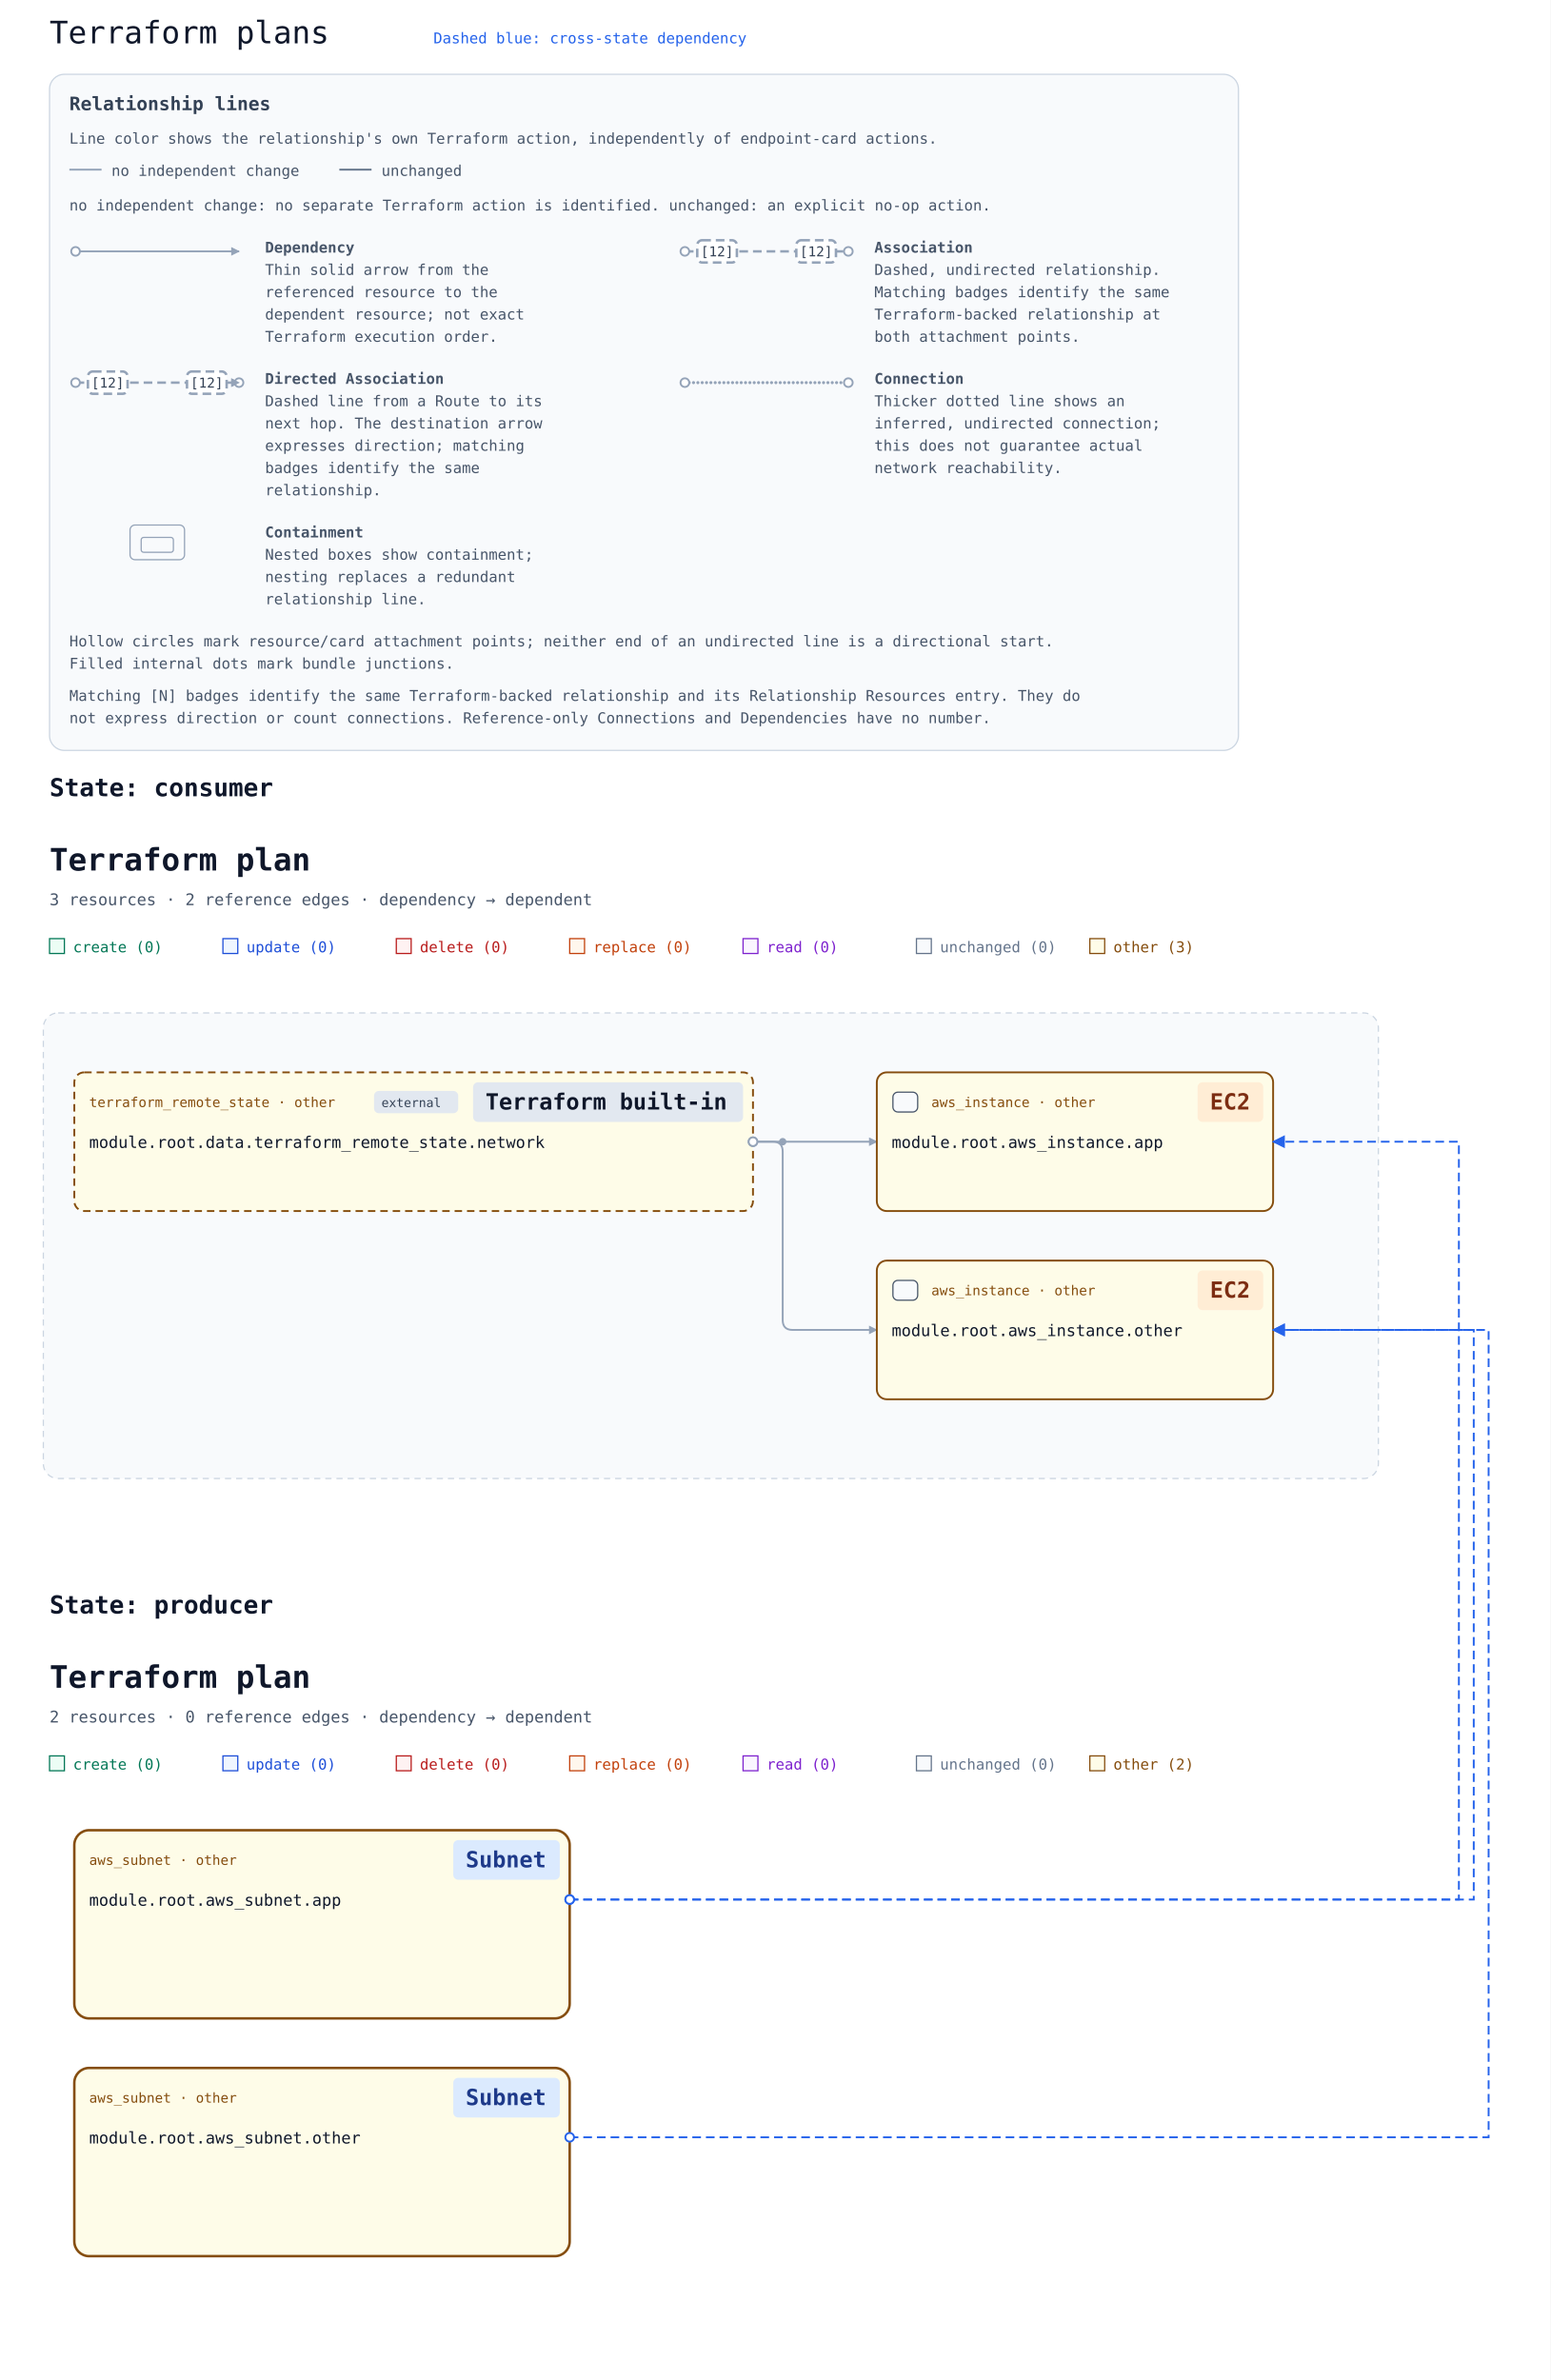
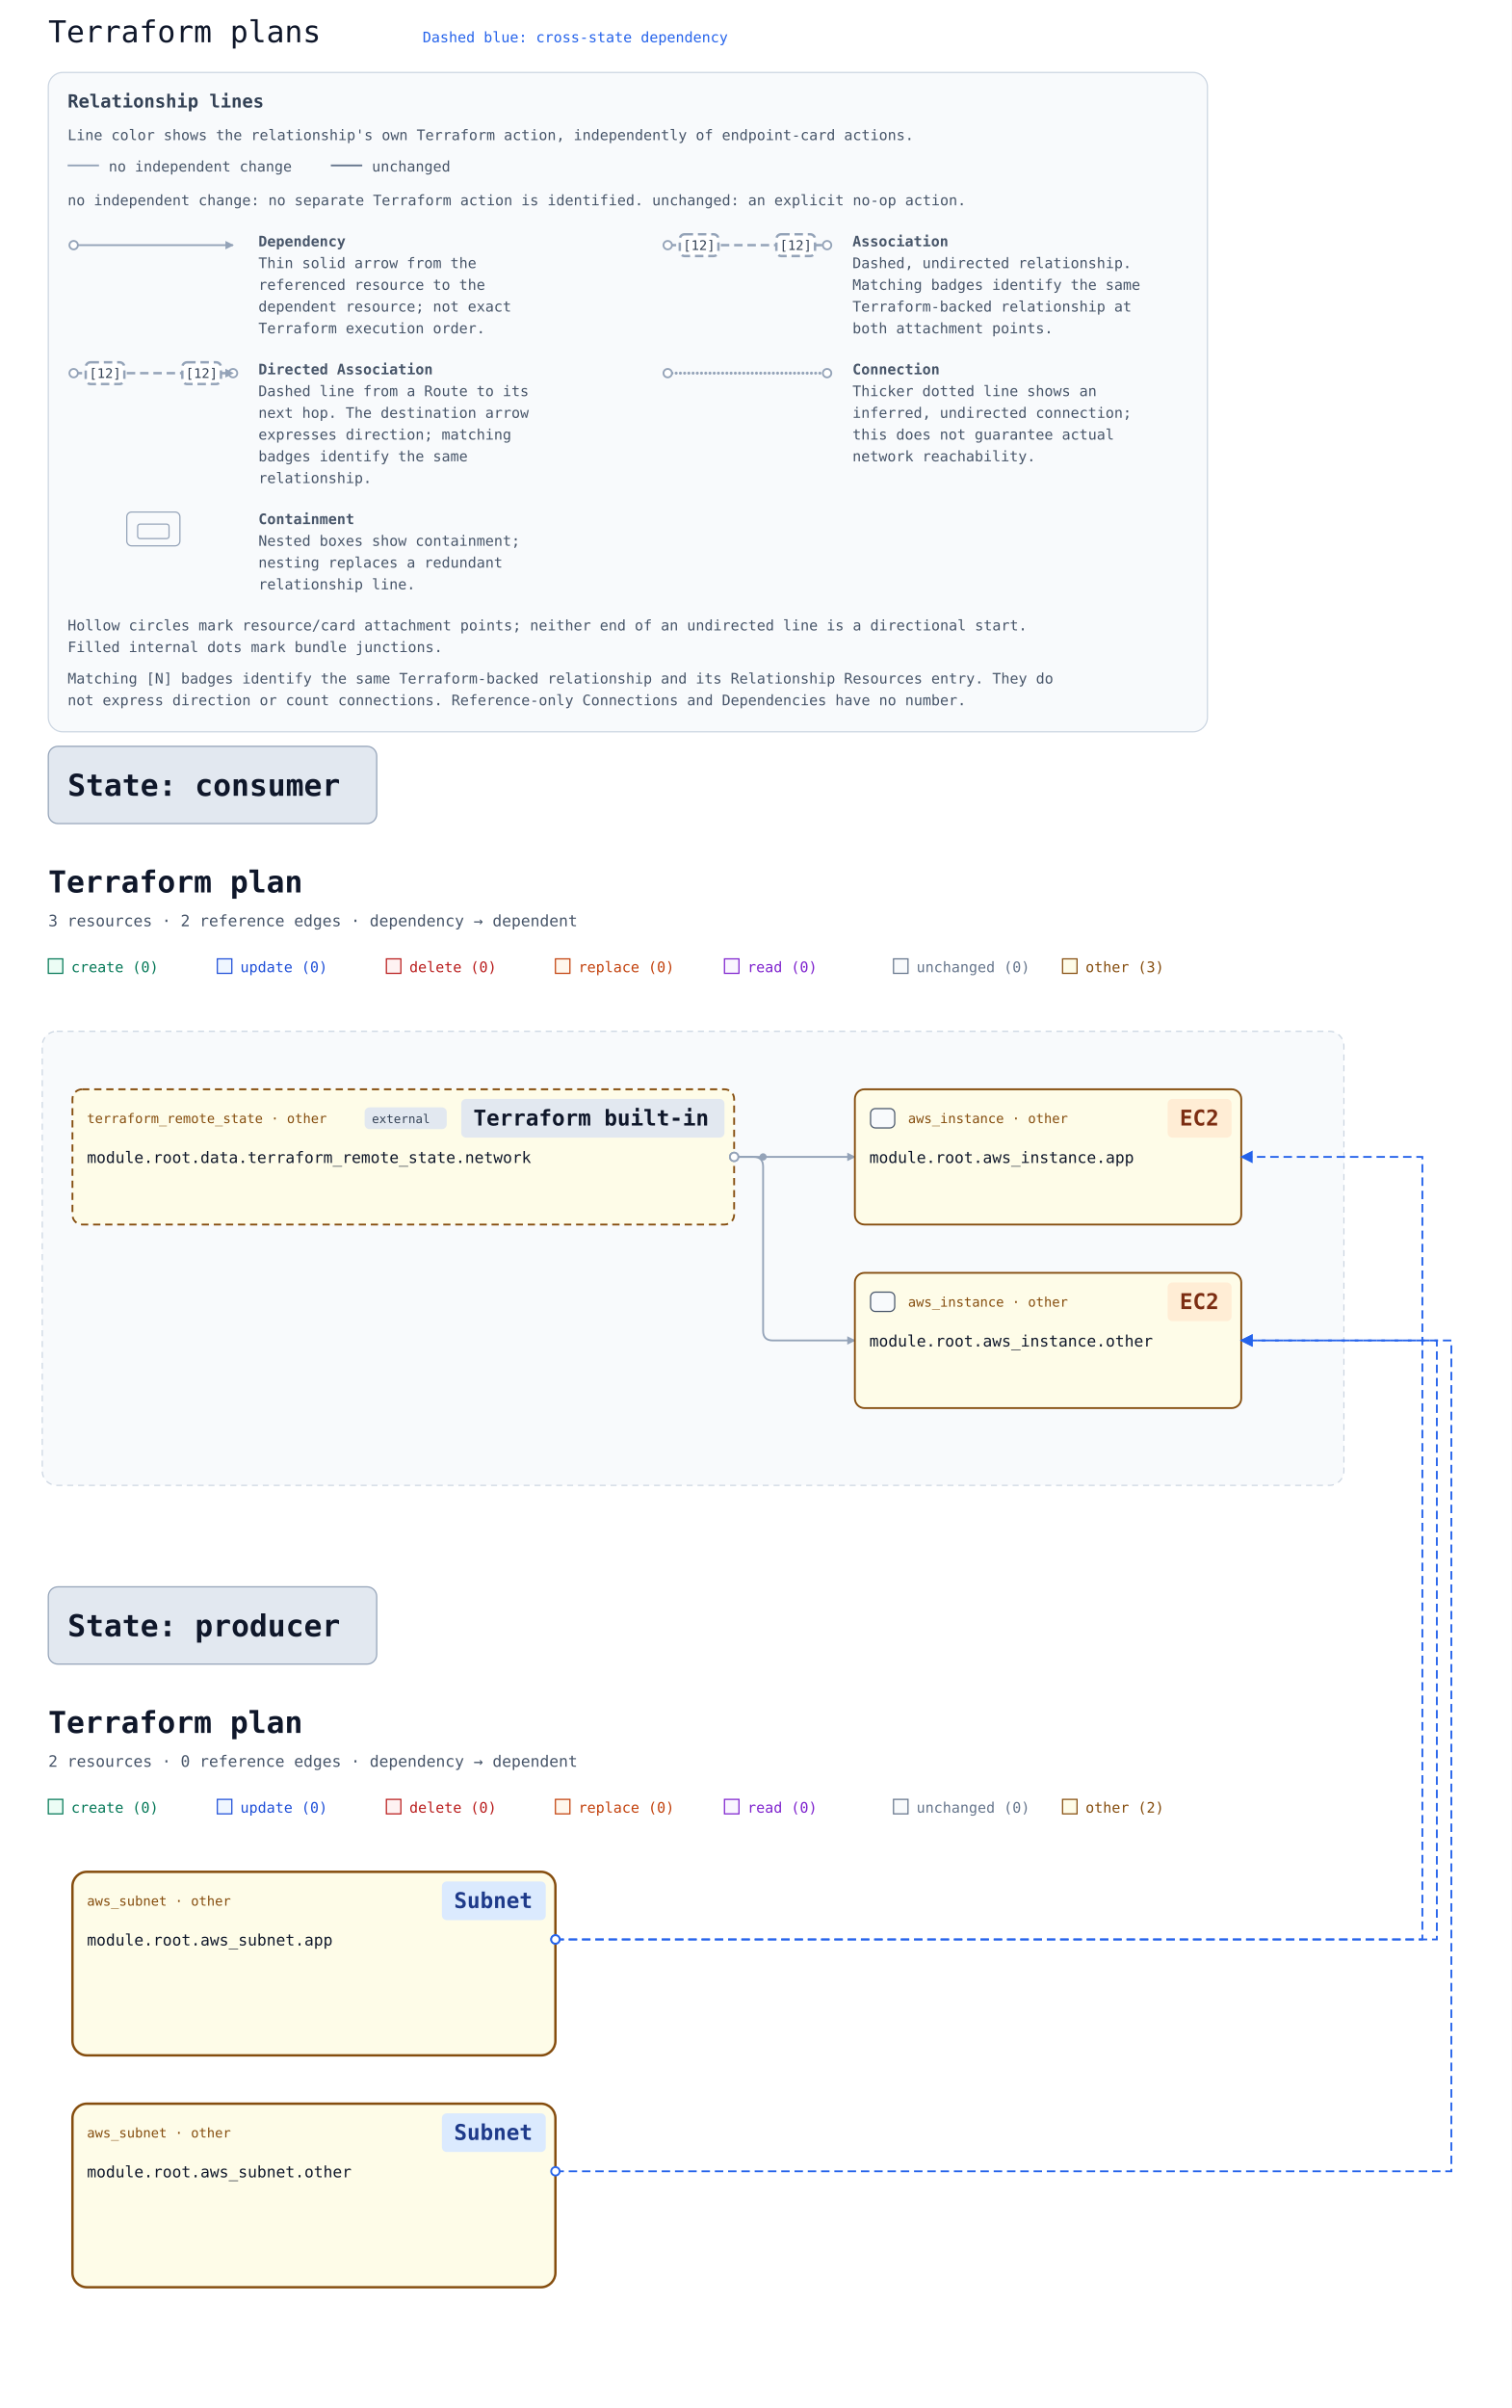
- <svg xmlns="http://www.w3.org/2000/svg" width="1252" height="1922" viewBox="0 0 1252 1922" font-family="ui-monospace, Consolas, monospace" role="img" aria-labelledby="multi-title multi-description">
+ <svg xmlns="http://www.w3.org/2000/svg" width="1252" height="1994" viewBox="0 0 1252 1994" font-family="ui-monospace, Consolas, monospace" role="img" aria-labelledby="multi-title multi-description">
  <rect width="100%" height="100%" fill="#ffffff" />
  <text x="40" y="35" font-family="ui-monospace, Consolas, monospace" font-size="25" fill="#0f172a">Terraform plans</text>
  <defs>
    <marker id="arrow" viewBox="0 0 10 10" refX="9" refY="5" markerWidth="7" markerHeight="7" markerUnits="userSpaceOnUse" orient="auto-start-reverse">
      <path d="M 0 0 L 10 5 L 0 10 z" fill="#94a3b8" />
    </marker>
  </defs>
  <g id="relationship-legend" font-size="12" fill="#475569" transform="translate(40 60)">
    <rect width="960" height="546" rx="12" fill="#f8fafc" stroke="#cbd5e1" />
    <text x="16" y="29" font-size="15" font-weight="700" fill="#334155">Relationship lines</text>
    <text x="16" y="56">Line color shows the relationship's own Terraform action, independently of endpoint-card actions.</text>
    <path data-legend-action="none" d="M 16 77 H 42" fill="none" stroke="#94a3b8" stroke-width="1.5" />
    <text x="50" y="82">no independent change</text>
    <path data-legend-action="unchanged" d="M 234 77 H 260" fill="none" stroke="#64748b" stroke-width="1.5" />
    <text x="268" y="82">unchanged</text>
    <text x="16" y="110">no independent change: no separate Terraform action is identified. unchanged: an explicit no-op action.</text>
    <g data-legend-entry="dependency" transform="translate(0 132)">
      <g data-legend-sample="dependency">
        <path data-legend-kind="dependency" data-directionality="directed" d="M 21 11 H 153" fill="none" stroke="#94a3b8" stroke-width="1.5" marker-end="url(#arrow)" />
        <circle data-legend-endpoint="source" cx="21" cy="11" r="3.5" fill="#ffffff" stroke="#94a3b8" stroke-width="1.5" />
      </g>
      <text x="174" y="12" font-weight="700">Dependency</text>
      <text x="174" y="30">Thin solid arrow from the</text>
      <text x="174" y="48">referenced resource to the</text>
      <text x="174" y="66">dependent resource; not exact</text>
      <text x="174" y="84">Terraform execution order.</text>
    </g>
    <g data-legend-entry="association" transform="translate(492 132)">
      <g data-legend-sample="association">
        <path data-legend-kind="association" data-directionality="undirected" d="M 21 11 H 153" fill="none" stroke="#94a3b8" stroke-width="2" stroke-dasharray="7 4" />
        <circle data-legend-endpoint="source" cx="21" cy="11" r="3.5" fill="#ffffff" stroke="#94a3b8" stroke-width="1.5" />
        <circle data-legend-endpoint="target" cx="153" cy="11" r="3.5" fill="#ffffff" stroke="#94a3b8" stroke-width="1.5" />
        <g data-legend-badge="source">
          <rect x="31" y="2" width="32" height="18" rx="4" fill="#ffffff" stroke="#94a3b8" stroke-width="2" stroke-dasharray="7 4" />
          <text x="47" y="15" text-anchor="middle" font-size="11" fill="#334155">[12]</text>
        </g>
        <g data-legend-badge="target">
          <rect x="111" y="2" width="32" height="18" rx="4" fill="#ffffff" stroke="#94a3b8" stroke-width="2" stroke-dasharray="7 4" />
          <text x="127" y="15" text-anchor="middle" font-size="11" fill="#334155">[12]</text>
        </g>
      </g>
      <text x="174" y="12" font-weight="700">Association</text>
      <text x="174" y="30">Dashed, undirected relationship.</text>
      <text x="174" y="48">Matching badges identify the same</text>
      <text x="174" y="66">Terraform-backed relationship at</text>
      <text x="174" y="84">both attachment points.</text>
    </g>
    <g data-legend-entry="directed-association" transform="translate(0 238)">
      <g data-legend-sample="directed-association">
        <path data-legend-kind="directed-association" data-directionality="directed" d="M 21 11 H 153" fill="none" stroke="#94a3b8" stroke-width="2" stroke-dasharray="7 4" marker-end="url(#arrow)" />
        <circle data-legend-endpoint="source" cx="21" cy="11" r="3.5" fill="#ffffff" stroke="#94a3b8" stroke-width="1.5" />
        <circle data-legend-endpoint="target" cx="153" cy="11" r="3.5" fill="#ffffff" stroke="#94a3b8" stroke-width="1.5" />
        <path data-legend-arrow="true" d="M 146.7 7.5 L 153.7 11 L 146.7 14.5 Z" fill="#94a3b8" />
        <g data-legend-badge="source">
          <rect x="31" y="2" width="32" height="18" rx="4" fill="#ffffff" stroke="#94a3b8" stroke-width="2" stroke-dasharray="7 4" />
          <text x="47" y="15" text-anchor="middle" font-size="11" fill="#334155">[12]</text>
        </g>
        <g data-legend-badge="target">
          <rect x="111" y="2" width="32" height="18" rx="4" fill="#ffffff" stroke="#94a3b8" stroke-width="2" stroke-dasharray="7 4" />
          <text x="127" y="15" text-anchor="middle" font-size="11" fill="#334155">[12]</text>
        </g>
      </g>
      <text x="174" y="12" font-weight="700">Directed Association</text>
      <text x="174" y="30">Dashed line from a Route to its</text>
      <text x="174" y="48">next hop. The destination arrow</text>
      <text x="174" y="66">expresses direction; matching</text>
      <text x="174" y="84">badges identify the same</text>
      <text x="174" y="102">relationship.</text>
    </g>
    <g data-legend-entry="connection" transform="translate(492 238)">
      <g data-legend-sample="connection">
        <path data-legend-kind="connection" data-directionality="undirected" d="M 21 11 H 153" fill="none" stroke="#94a3b8" stroke-width="2.5" stroke-dasharray="0 3.5" stroke-linecap="round" />
        <circle data-legend-endpoint="source" cx="21" cy="11" r="3.5" fill="#ffffff" stroke="#94a3b8" stroke-width="1.5" />
        <circle data-legend-endpoint="target" cx="153" cy="11" r="3.5" fill="#ffffff" stroke="#94a3b8" stroke-width="1.5" />
      </g>
      <text x="174" y="12" font-weight="700">Connection</text>
      <text x="174" y="30">Thicker dotted line shows an</text>
      <text x="174" y="48">inferred, undirected connection;</text>
      <text x="174" y="66">this does not guarantee actual</text>
      <text x="174" y="84">network reachability.</text>
    </g>
    <g data-legend-entry="containment" transform="translate(0 362)">
      <g data-legend-sample="containment">
        <g data-legend-kind="containment" fill="none" stroke="#94a3b8">
          <rect x="65" y="2" width="44" height="28" rx="4" />
          <rect x="74" y="12" width="26" height="12" rx="2" />
        </g>
      </g>
      <text x="174" y="12" font-weight="700">Containment</text>
      <text x="174" y="30">Nested boxes show containment;</text>
      <text x="174" y="48">nesting replaces a redundant</text>
      <text x="174" y="66">relationship line.</text>
    </g>
    <text x="16" y="462">Hollow circles mark resource/card attachment points; neither end of an undirected line is a directional start.</text>
    <text x="16" y="480">Filled internal dots mark bundle junctions.</text>
    <text x="16" y="506">Matching [N] badges identify the same Terraform-backed relationship and its Relationship Resources entry. They do</text>
    <text x="16" y="524">not express direction or count connections. Reference-only Connections and Dependencies have no number.</text>
  </g>
  <g id="state-636f6e73756d6572-state" data-state-id="consumer">
-     <text x="40" y="643" font-family="ui-monospace, Consolas, monospace" font-size="20" font-weight="700" fill="#0f172a">State: consumer</text>
-     <svg y="658" width="1148" height="600" viewBox="0 0 1148 600" role="img" aria-labelledby="state-636f6e73756d6572-title state-636f6e73756d6572-description">
+     <g data-state-heading="true" data-presentation-header="56 634 240 32">
+       <rect x="40" y="618" width="272" height="64" rx="8" fill="#e2e8f0" stroke="#94a3b8" />
+       <text x="56" y="659" font-family="ui-monospace, Consolas, monospace" font-size="25" font-weight="700" fill="#0f172a">State: consumer</text>
+     </g>
+     <svg y="694" width="1148" height="600" viewBox="0 0 1148 600" role="img" aria-labelledby="state-636f6e73756d6572-title state-636f6e73756d6572-description">
      <defs>
        <marker id="state-636f6e73756d6572-arrow" viewBox="0 0 10 10" refX="9" refY="5" markerWidth="7" markerHeight="7" markerUnits="userSpaceOnUse" orient="auto-start-reverse">
          <path d="M 0 0 L 10 5 L 0 10 z" fill="#94a3b8" />
        </marker>
      </defs>
      <rect width="100%" height="100%" fill="#ffffff" />
      <g font-family="ui-monospace, SFMono-Regular, Consolas, monospace">
        <text x="40" y="45" font-size="25" font-weight="700" fill="#0f172a">Terraform plan</text>
        <text x="40" y="73" font-size="13" fill="#475569">3 resources · 2 reference edges · dependency → dependent</text>
        <rect x="40" y="100" width="12" height="12" fill="#ecfdf5" stroke="#047857" />
        <text x="59" y="111" font-size="12" fill="#047857">create (0)</text>
        <rect x="180" y="100" width="12" height="12" fill="#eff6ff" stroke="#1d4ed8" />
        <text x="199" y="111" font-size="12" fill="#1d4ed8">update (0)</text>
        <rect x="320" y="100" width="12" height="12" fill="#fef2f2" stroke="#b91c1c" />
        <text x="339" y="111" font-size="12" fill="#b91c1c">delete (0)</text>
        <rect x="460" y="100" width="12" height="12" fill="#fff7ed" stroke="#c2410c" />
        <text x="479" y="111" font-size="12" fill="#c2410c">replace (0)</text>
        <rect x="600" y="100" width="12" height="12" fill="#faf5ff" stroke="#7e22ce" />
        <text x="619" y="111" font-size="12" fill="#7e22ce">read (0)</text>
        <rect x="740" y="100" width="12" height="12" fill="#f8fafc" stroke="#64748b" />
        <text x="759" y="111" font-size="12" fill="#64748b">unchanged (0)</text>
        <rect x="880" y="100" width="12" height="12" fill="#fefce8" stroke="#854d0e" />
        <text x="899" y="111" font-size="12" fill="#854d0e">other (3)</text>
        <g data-architecture="true" transform="translate(0 0)">
          <rect x="35" y="160" width="1078" height="376" rx="12" fill="#f8fafc" stroke="#cbd5e1" stroke-dasharray="5 4" />
          <text x="52" y="185" font-size="13" font-weight="700" fill="#475569" />
          <path d="M 608 264 L 708 264 " data-edge-kind="dependency" data-directionality="directed" data-source="state-636f6e73756d6572-resource-646174612e7465727261666f726d5f72656d6f74655f73746174652e6e6574776f726b-current" data-target="state-636f6e73756d6572-resource-6177735f696e7374616e63652e617070-current" fill="none" stroke="#94a3b8" stroke-width="1.5" stroke-linejoin="round" marker-end="url(#state-636f6e73756d6572-arrow)" />
          <path d="M 608 264 L 624 264 Q 632 264 632 272 L 632 408 Q 632 416 640 416 L 708 416 " data-edge-kind="dependency" data-directionality="directed" data-source="state-636f6e73756d6572-resource-646174612e7465727261666f726d5f72656d6f74655f73746174652e6e6574776f726b-current" data-target="state-636f6e73756d6572-resource-6177735f696e7374616e63652e6f74686572-current" fill="none" stroke="#94a3b8" stroke-width="1.5" stroke-linejoin="round" marker-end="url(#state-636f6e73756d6572-arrow)" />
          <circle data-junction-edges="[[&quot;resource-646174612e7465727261666f726d5f72656d6f74655f73746174652e6e6574776f726b-current&quot;,&quot;resource-6177735f696e7374616e63652e6f74686572-current&quot;]]" cx="632" cy="264" r="3" fill="#94a3b8" />
          <g id="state-636f6e73756d6572-resource-6177735f696e7374616e63652e617070-current" data-architecture-id="terraform:6177735f696e7374616e63652e617070-current" data-qualified-address="module.root.aws_instance.app" data-terraform-address="aws_instance.app">
            <rect x="708" y="208" width="320" height="112" rx="8" fill="#fefce8" stroke="#854d0e" stroke-width="1.5" data-mode="managed" />
            <text data-resource-type-heading="true" x="752" y="236" font-size="11" fill="#854d0e" xml:space="preserve">aws_instance · other</text>
            <rect data-service-badge="true" data-presentation-padding="10 4" data-service-category="compute" data-service-full-name="Amazon EC2" data-display-name="EC2" x="967" y="216" width="53" height="32" rx="4" fill="#ffedd5" />
            <text data-service-name="true" x="977" y="238" font-size="18" font-weight="700" fill="#7c2d12" xml:space="preserve">EC2</text>
            <g data-role-shape="execution" transform="translate(720 223)" role="img" aria-label="Visual role: execution" pointer-events="none" fill="#f8fafc" stroke="#475569" stroke-width="1">
              <rect x="1" y="1" width="20" height="16" rx="4" />
            </g>
            <text x="720" y="269" font-size="13" fill="#0f172a" xml:space="preserve">module.root.aws_instance.app</text>
          </g>
          <g id="state-636f6e73756d6572-resource-6177735f696e7374616e63652e6f74686572-current" data-architecture-id="terraform:6177735f696e7374616e63652e6f74686572-current" data-qualified-address="module.root.aws_instance.other" data-terraform-address="aws_instance.other">
            <rect x="708" y="360" width="320" height="112" rx="8" fill="#fefce8" stroke="#854d0e" stroke-width="1.5" data-mode="managed" />
            <text data-resource-type-heading="true" x="752" y="388" font-size="11" fill="#854d0e" xml:space="preserve">aws_instance · other</text>
            <rect data-service-badge="true" data-presentation-padding="10 4" data-service-category="compute" data-service-full-name="Amazon EC2" data-display-name="EC2" x="967" y="368" width="53" height="32" rx="4" fill="#ffedd5" />
            <text data-service-name="true" x="977" y="390" font-size="18" font-weight="700" fill="#7c2d12" xml:space="preserve">EC2</text>
            <g data-role-shape="execution" transform="translate(720 375)" role="img" aria-label="Visual role: execution" pointer-events="none" fill="#f8fafc" stroke="#475569" stroke-width="1">
              <rect x="1" y="1" width="20" height="16" rx="4" />
            </g>
            <text x="720" y="421" font-size="13" fill="#0f172a" xml:space="preserve">module.root.aws_instance.other</text>
          </g>
          <g id="state-636f6e73756d6572-resource-646174612e7465727261666f726d5f72656d6f74655f73746174652e6e6574776f726b-current" data-architecture-id="terraform:646174612e7465727261666f726d5f72656d6f74655f73746174652e6e6574776f726b-current" data-qualified-address="module.root.data.terraform_remote_state.network" data-terraform-address="data.terraform_remote_state.network">
            <rect x="60" y="208" width="548" height="112" rx="8" fill="#fefce8" stroke="#854d0e" stroke-width="1.5" data-mode="data" stroke-dasharray="6 4" />
            <g data-external="true">
              <rect x="302" y="223" width="68" height="18" rx="4" fill="#e2e8f0" />
              <text x="308" y="236" font-size="10" fill="#334155">external</text>
            </g>
            <text data-resource-type-heading="true" x="72" y="236" font-size="11" fill="#854d0e" xml:space="preserve">terraform_remote_state · other</text>
            <rect data-service-badge="true" data-presentation-padding="10 4" data-service-category="neutral" data-service-full-name="Terraform built-in" data-display-name="Terraform built-in" x="382" y="216" width="218" height="32" rx="4" fill="#e2e8f0" />
            <text data-service-name="true" x="392" y="238" font-size="18" font-weight="700" fill="#0f172a" xml:space="preserve">Terraform built-in</text>
            <text x="72" y="269" font-size="13" fill="#0f172a" xml:space="preserve">module.root.data.terraform_remote_state.network</text>
          </g>
          <g data-endpoints="true" data-source="state-636f6e73756d6572-resource-646174612e7465727261666f726d5f72656d6f74655f73746174652e6e6574776f726b-current" data-target="state-636f6e73756d6572-resource-6177735f696e7374616e63652e617070-current" aria-hidden="true">
            <circle data-endpoint="source" cx="608" cy="264" r="3.5" fill="#ffffff" stroke="#94a3b8" stroke-width="1.5" />
          </g>
          <g data-endpoints="true" data-source="state-636f6e73756d6572-resource-646174612e7465727261666f726d5f72656d6f74655f73746174652e6e6574776f726b-current" data-target="state-636f6e73756d6572-resource-6177735f696e7374616e63652e6f74686572-current" aria-hidden="true">
            <circle data-endpoint="source" cx="608" cy="264" r="3.5" fill="#ffffff" stroke="#94a3b8" stroke-width="1.5" />
          </g>
        </g>
      </g>
    </svg>
  </g>
  <g id="state-70726f6475636572-state" data-state-id="producer">
-     <text x="40" y="1303" font-family="ui-monospace, Consolas, monospace" font-size="20" font-weight="700" fill="#0f172a">State: producer</text>
-     <svg y="1318" width="1148" height="584" viewBox="0 0 1148 584" role="img" aria-labelledby="state-70726f6475636572-title state-70726f6475636572-description">
+     <g data-state-heading="true" data-presentation-header="56 1330 240 32">
+       <rect x="40" y="1314" width="272" height="64" rx="8" fill="#e2e8f0" stroke="#94a3b8" />
+       <text x="56" y="1355" font-family="ui-monospace, Consolas, monospace" font-size="25" font-weight="700" fill="#0f172a">State: producer</text>
+     </g>
+     <svg y="1390" width="1148" height="584" viewBox="0 0 1148 584" role="img" aria-labelledby="state-70726f6475636572-title state-70726f6475636572-description">
      <defs>
        <marker id="state-70726f6475636572-arrow" viewBox="0 0 10 10" refX="9" refY="5" markerWidth="7" markerHeight="7" markerUnits="userSpaceOnUse" orient="auto-start-reverse">
          <path d="M 0 0 L 10 5 L 0 10 z" fill="#94a3b8" />
        </marker>
      </defs>
      <rect width="100%" height="100%" fill="#ffffff" />
      <g font-family="ui-monospace, SFMono-Regular, Consolas, monospace">
        <text x="40" y="45" font-size="25" font-weight="700" fill="#0f172a">Terraform plan</text>
        <text x="40" y="73" font-size="13" fill="#475569">2 resources · 0 reference edges · dependency → dependent</text>
        <rect x="40" y="100" width="12" height="12" fill="#ecfdf5" stroke="#047857" />
        <text x="59" y="111" font-size="12" fill="#047857">create (0)</text>
        <rect x="180" y="100" width="12" height="12" fill="#eff6ff" stroke="#1d4ed8" />
        <text x="199" y="111" font-size="12" fill="#1d4ed8">update (0)</text>
        <rect x="320" y="100" width="12" height="12" fill="#fef2f2" stroke="#b91c1c" />
        <text x="339" y="111" font-size="12" fill="#b91c1c">delete (0)</text>
        <rect x="460" y="100" width="12" height="12" fill="#fff7ed" stroke="#c2410c" />
        <text x="479" y="111" font-size="12" fill="#c2410c">replace (0)</text>
        <rect x="600" y="100" width="12" height="12" fill="#faf5ff" stroke="#7e22ce" />
        <text x="619" y="111" font-size="12" fill="#7e22ce">read (0)</text>
        <rect x="740" y="100" width="12" height="12" fill="#f8fafc" stroke="#64748b" />
        <text x="759" y="111" font-size="12" fill="#64748b">unchanged (0)</text>
        <rect x="880" y="100" width="12" height="12" fill="#fefce8" stroke="#854d0e" />
        <text x="899" y="111" font-size="12" fill="#854d0e">other (2)</text>
        <g data-architecture="true" transform="translate(0 0)">
          <g data-container="state-70726f6475636572-resource-6177735f7375626e65742e617070-current">
            <rect x="60" y="160" width="400" height="152" rx="12" fill="#fefce8" stroke="#854d0e" stroke-width="2" data-mode="managed" />
          </g>
          <g data-container="state-70726f6475636572-resource-6177735f7375626e65742e6f74686572-current">
            <rect x="60" y="352" width="400" height="152" rx="12" fill="#fefce8" stroke="#854d0e" stroke-width="2" data-mode="managed" />
          </g>
          <g id="state-70726f6475636572-resource-6177735f7375626e65742e617070-current" data-architecture-id="terraform:6177735f7375626e65742e617070-current" data-qualified-address="module.root.aws_subnet.app" data-terraform-address="aws_subnet.app" data-presentation-header="60 160 400 112">
            <text data-resource-type-heading="true" x="72" y="188" font-size="11" fill="#854d0e" xml:space="preserve">aws_subnet · other</text>
            <rect data-service-badge="true" data-presentation-padding="10 4" data-service-category="network" data-service-full-name="Amazon VPC" data-display-name="Subnet" x="366" y="168" width="86" height="32" rx="4" fill="#dbeafe" />
            <text data-service-name="true" x="376" y="190" font-size="18" font-weight="700" fill="#1e3a8a" xml:space="preserve">Subnet</text>
            <text x="72" y="221" font-size="13" fill="#0f172a" xml:space="preserve">module.root.aws_subnet.app</text>
            <text x="72" y="260" font-size="10" fill="#64748b" />
          </g>
          <g id="state-70726f6475636572-resource-6177735f7375626e65742e6f74686572-current" data-architecture-id="terraform:6177735f7375626e65742e6f74686572-current" data-qualified-address="module.root.aws_subnet.other" data-terraform-address="aws_subnet.other" data-presentation-header="60 352 400 112">
            <text data-resource-type-heading="true" x="72" y="380" font-size="11" fill="#854d0e" xml:space="preserve">aws_subnet · other</text>
            <rect data-service-badge="true" data-presentation-padding="10 4" data-service-category="network" data-service-full-name="Amazon VPC" data-display-name="Subnet" x="366" y="360" width="86" height="32" rx="4" fill="#dbeafe" />
            <text data-service-name="true" x="376" y="382" font-size="18" font-weight="700" fill="#1e3a8a" xml:space="preserve">Subnet</text>
            <text x="72" y="413" font-size="13" fill="#0f172a" xml:space="preserve">module.root.aws_subnet.other</text>
            <text x="72" y="452" font-size="10" fill="#64748b" />
          </g>
        </g>
      </g>
    </svg>
  </g>
  <defs>
    <marker id="cross-state-arrow" viewBox="0 0 10 10" refX="9" refY="5" markerWidth="7" markerHeight="7" orient="auto-start-reverse">
      <path d="M 0 0 L 10 5 L 0 10 z" fill="#2563eb" />
    </marker>
  </defs>
-   <path data-edge-kind="dependency" data-cross-state="true" data-source="state-70726f6475636572-resource-6177735f7375626e65742e617070-current" data-target="state-636f6e73756d6572-resource-6177735f696e7374616e63652e617070-current" data-source-port="state-70726f6475636572-resource-6177735f7375626e65742e617070-current" data-target-port="state-636f6e73756d6572-resource-6177735f696e7374616e63652e617070-current" data-source-state="producer" data-target-state="consumer" data-remote-state="data.terraform_remote_state.network" data-output="subnet" d="M 460 1534 L 1178 1534 L 1178 922 L 1028 922" fill="none" stroke="#2563eb" stroke-width="1.5" stroke-dasharray="7 4" marker-end="url(#cross-state-arrow)" />
-   <circle data-endpoint="source" cx="460" cy="1534" r="3.5" fill="#ffffff" stroke="#2563eb" stroke-width="1.5" />
-   <path data-edge-kind="dependency" data-cross-state="true" data-source="state-70726f6475636572-resource-6177735f7375626e65742e617070-current" data-target="state-636f6e73756d6572-resource-6177735f696e7374616e63652e6f74686572-current" data-source-port="state-70726f6475636572-resource-6177735f7375626e65742e617070-current" data-target-port="state-636f6e73756d6572-resource-6177735f696e7374616e63652e6f74686572-current" data-source-state="producer" data-target-state="consumer" data-remote-state="data.terraform_remote_state.network" data-output="both" d="M 460 1534 L 1190 1534 L 1190 1074 L 1028 1074" fill="none" stroke="#2563eb" stroke-width="1.5" stroke-dasharray="7 4" marker-end="url(#cross-state-arrow)" />
-   <circle data-endpoint="source" cx="460" cy="1534" r="3.5" fill="#ffffff" stroke="#2563eb" stroke-width="1.5" />
-   <path data-edge-kind="dependency" data-cross-state="true" data-source="state-70726f6475636572-resource-6177735f7375626e65742e6f74686572-current" data-target="state-636f6e73756d6572-resource-6177735f696e7374616e63652e6f74686572-current" data-source-port="state-70726f6475636572-resource-6177735f7375626e65742e6f74686572-current" data-target-port="state-636f6e73756d6572-resource-6177735f696e7374616e63652e6f74686572-current" data-source-state="producer" data-target-state="consumer" data-remote-state="data.terraform_remote_state.network" data-output="both" d="M 460 1726 L 1202 1726 L 1202 1074 L 1028 1074" fill="none" stroke="#2563eb" stroke-width="1.5" stroke-dasharray="7 4" marker-end="url(#cross-state-arrow)" />
-   <circle data-endpoint="source" cx="460" cy="1726" r="3.5" fill="#ffffff" stroke="#2563eb" stroke-width="1.5" />
+   <path data-edge-kind="dependency" data-cross-state="true" data-source="state-70726f6475636572-resource-6177735f7375626e65742e617070-current" data-target="state-636f6e73756d6572-resource-6177735f696e7374616e63652e617070-current" data-source-port="state-70726f6475636572-resource-6177735f7375626e65742e617070-current" data-target-port="state-636f6e73756d6572-resource-6177735f696e7374616e63652e617070-current" data-source-state="producer" data-target-state="consumer" data-remote-state="data.terraform_remote_state.network" data-output="subnet" d="M 460 1606 L 1178 1606 L 1178 958 L 1028 958" fill="none" stroke="#2563eb" stroke-width="1.5" stroke-dasharray="7 4" marker-end="url(#cross-state-arrow)" />
+   <circle data-endpoint="source" cx="460" cy="1606" r="3.5" fill="#ffffff" stroke="#2563eb" stroke-width="1.5" />
+   <path data-edge-kind="dependency" data-cross-state="true" data-source="state-70726f6475636572-resource-6177735f7375626e65742e617070-current" data-target="state-636f6e73756d6572-resource-6177735f696e7374616e63652e6f74686572-current" data-source-port="state-70726f6475636572-resource-6177735f7375626e65742e617070-current" data-target-port="state-636f6e73756d6572-resource-6177735f696e7374616e63652e6f74686572-current" data-source-state="producer" data-target-state="consumer" data-remote-state="data.terraform_remote_state.network" data-output="both" d="M 460 1606 L 1190 1606 L 1190 1110 L 1028 1110" fill="none" stroke="#2563eb" stroke-width="1.5" stroke-dasharray="7 4" marker-end="url(#cross-state-arrow)" />
+   <circle data-endpoint="source" cx="460" cy="1606" r="3.5" fill="#ffffff" stroke="#2563eb" stroke-width="1.5" />
+   <path data-edge-kind="dependency" data-cross-state="true" data-source="state-70726f6475636572-resource-6177735f7375626e65742e6f74686572-current" data-target="state-636f6e73756d6572-resource-6177735f696e7374616e63652e6f74686572-current" data-source-port="state-70726f6475636572-resource-6177735f7375626e65742e6f74686572-current" data-target-port="state-636f6e73756d6572-resource-6177735f696e7374616e63652e6f74686572-current" data-source-state="producer" data-target-state="consumer" data-remote-state="data.terraform_remote_state.network" data-output="both" d="M 460 1798 L 1202 1798 L 1202 1110 L 1028 1110" fill="none" stroke="#2563eb" stroke-width="1.5" stroke-dasharray="7 4" marker-end="url(#cross-state-arrow)" />
+   <circle data-endpoint="source" cx="460" cy="1798" r="3.5" fill="#ffffff" stroke="#2563eb" stroke-width="1.5" />
  <text x="350" y="35" font-family="ui-monospace, Consolas, monospace" font-size="12" fill="#2563eb">Dashed blue: cross-state dependency</text>
</svg>
